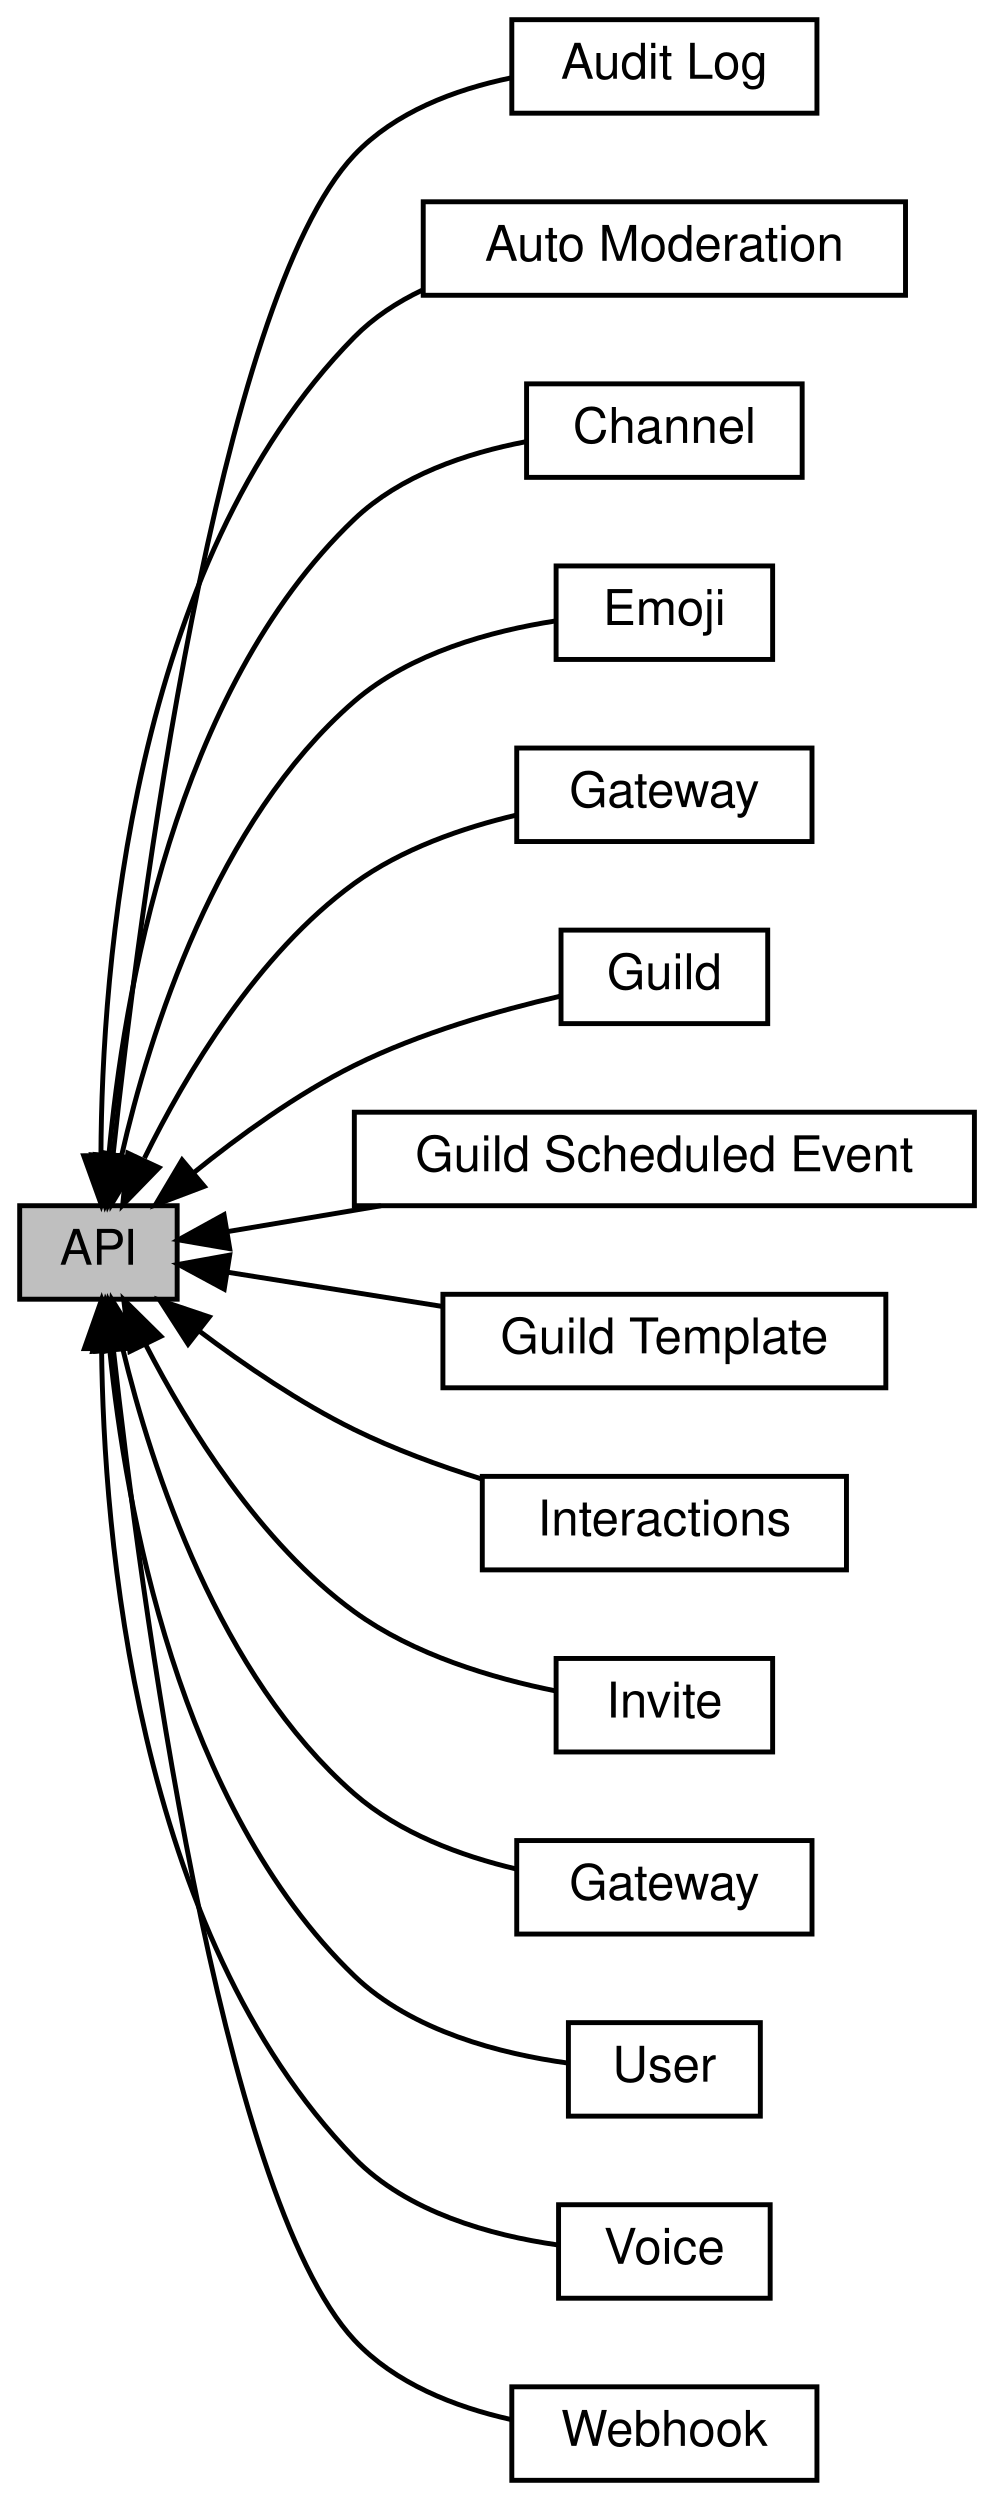
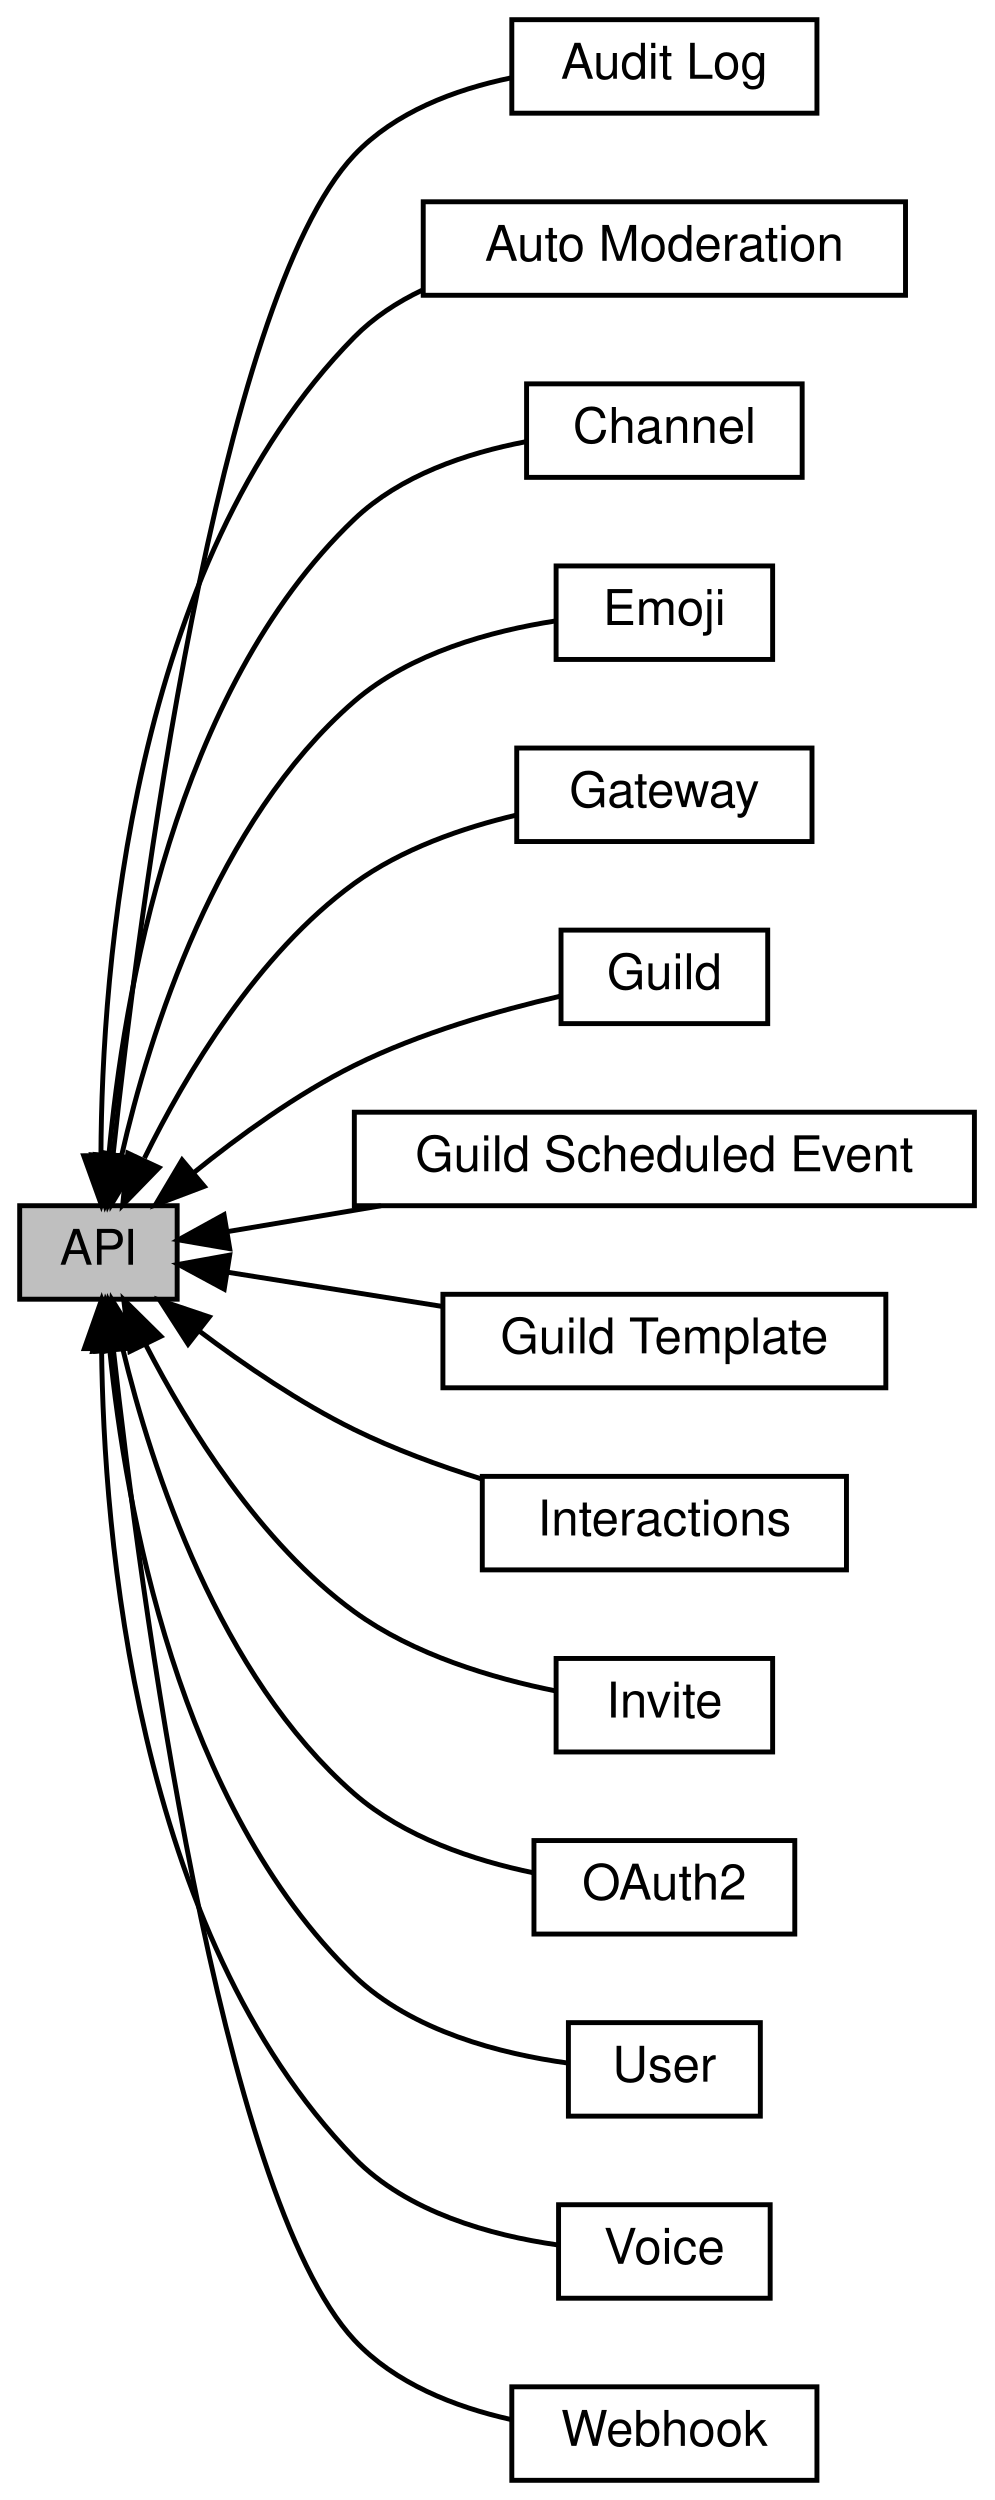
<svg xmlns="http://www.w3.org/2000/svg" xmlns:xlink="http://www.w3.org/1999/xlink" width="202pt" height="508pt" viewBox="0.00 0.00 202.00 508.00">
  <g id="graph0" class="graph" transform="scale(1 1) rotate(0) translate(4 504)">
    <g id="node1" class="node">
      <g id="a_node1">
        <a xlink:title="The Discord public API supported by Concord.">
          <polygon fill="#bfbfbf" stroke="black" points="32,-259 0,-259 0,-240 32,-240 32,-259" />
          <text text-anchor="middle" x="16" y="-247" font-family="Helvetica,sans-Serif" font-size="10.00">API</text>
        </a>
      </g>
    </g>
    <g id="node2" class="node">
      <g id="a_node2">
        <a xlink:href="group__DiscordAPIAuditLog.html" target="_top" xlink:title="Audit Log's public API supported by Concord.">
          <polygon fill="none" stroke="black" points="162,-500 100,-500 100,-481 162,-481 162,-500" />
          <text text-anchor="middle" x="131" y="-488" font-family="Helvetica,sans-Serif" font-size="10.00">Audit Log</text>
        </a>
      </g>
    </g>
    <g id="edge2" class="edge">
      <path fill="none" stroke="black" d="M18.97,-269.29C24.23,-318.2 40.11,-442.95 68,-472.5 76.23,-481.22 88.41,-485.8 99.81,-488.17" />
      <polygon fill="black" stroke="black" points="22.42,-268.66 17.91,-259.08 15.46,-269.38 22.42,-268.66" />
    </g>
    <g id="node3" class="node">
      <g id="a_node3">
        <a xlink:href="group__DiscordAPIAutoModeration.html" target="_top" xlink:title="Auto Moderation public API supported by Concord.">
          <polygon fill="none" stroke="black" points="180,-463 82,-463 82,-444 180,-444 180,-463" />
          <text text-anchor="middle" x="131" y="-451" font-family="Helvetica,sans-Serif" font-size="10.00">Auto Moderation</text>
        </a>
      </g>
    </g>
    <g id="edge3" class="edge">
      <path fill="none" stroke="black" d="M16.51,-269.37C16.69,-307.1 22.64,-389.46 68,-435.5 71.93,-439.49 76.69,-442.61 81.81,-445.05" />
      <polygon fill="black" stroke="black" points="20.01,-269.21 16.6,-259.18 13.01,-269.15 20.01,-269.21" />
    </g>
    <g id="node4" class="node">
      <g id="a_node4">
        <a xlink:href="group__DiscordAPIChannel.html" target="_top" xlink:title="Channel's public API supported by Concord.">
          <polygon fill="none" stroke="black" points="159,-426 103,-426 103,-407 159,-407 159,-426" />
          <text text-anchor="middle" x="131" y="-414" font-family="Helvetica,sans-Serif" font-size="10.00">Channel</text>
        </a>
      </g>
    </g>
    <g id="edge4" class="edge">
      <path fill="none" stroke="black" d="M18.13,-269.34C21.04,-301.15 31.35,-363.54 68,-398.5 77.33,-407.4 90.79,-411.93 102.78,-414.23" />
      <polygon fill="black" stroke="black" points="21.61,-268.82 17.37,-259.11 14.63,-269.34 21.61,-268.82" />
    </g>
    <g id="node5" class="node">
      <g id="a_node5">
        <a xlink:href="group__DiscordAPIEmoji.html" target="_top" xlink:title="Emoji's public API supported by Concord.">
          <polygon fill="none" stroke="black" points="153,-389 109,-389 109,-370 153,-370 153,-389" />
          <text text-anchor="middle" x="131" y="-377" font-family="Helvetica,sans-Serif" font-size="10.00">Emoji</text>
        </a>
      </g>
    </g>
    <g id="edge5" class="edge">
      <path fill="none" stroke="black" d="M20.67,-269.03C26.39,-294.07 39.85,-337.15 68,-361.5 79.36,-371.32 95.81,-375.8 108.92,-377.83" />
      <polygon fill="black" stroke="black" points="24.09,-268.29 18.61,-259.22 17.24,-269.73 24.09,-268.29" />
    </g>
    <g id="node6" class="node">
      <g id="a_node6">
        <a xlink:href="group__DiscordAPIGateway.html" target="_top" xlink:title="Gateway's public API supported by Concord.">
          <polygon fill="none" stroke="black" points="161,-352 101,-352 101,-333 161,-333 161,-352" />
          <text text-anchor="middle" x="131" y="-340" font-family="Helvetica,sans-Serif" font-size="10.00">Gateway</text>
        </a>
      </g>
    </g>
    <g id="edge6" class="edge">
      <path fill="none" stroke="black" d="M25.35,-268.66C33.75,-285.73 48.27,-310.17 68,-324.5 77.61,-331.48 89.9,-335.77 100.99,-338.39" />
      <polygon fill="black" stroke="black" points="28.31,-266.73 20.93,-259.14 21.97,-269.68 28.31,-266.73" />
    </g>
    <g id="node7" class="node">
      <g id="a_node7">
        <a xlink:href="group__DiscordAPIGuild.html" target="_top" xlink:title="Guild's public API supported by Concord.">
          <polygon fill="none" stroke="black" points="152,-315 110,-315 110,-296 152,-296 152,-315" />
          <text text-anchor="middle" x="131" y="-303" font-family="Helvetica,sans-Serif" font-size="10.00">Guild</text>
        </a>
      </g>
    </g>
    <g id="edge7" class="edge">
      <path fill="none" stroke="black" d="M35.33,-265.68C44.61,-273.19 56.34,-281.7 68,-287.5 81.25,-294.09 97.32,-298.67 109.78,-301.56" />
      <polygon fill="black" stroke="black" points="37.5,-262.93 27.59,-259.18 33,-268.29 37.5,-262.93" />
    </g>
    <g id="node8" class="node">
      <g id="a_node8">
        <a xlink:href="group__DiscordAPIGuildScheduledEvent.html" target="_top" xlink:title="Guild Scheduled Event's public API supported by Concord.">
          <polygon fill="none" stroke="black" points="194,-278 68,-278 68,-259 194,-259 194,-278" />
          <text text-anchor="middle" x="131" y="-266" font-family="Helvetica,sans-Serif" font-size="10.00">Guild Scheduled Event</text>
        </a>
      </g>
    </g>
    <g id="edge8" class="edge">
      <path fill="none" stroke="black" d="M42.29,-253.75C51.57,-255.31 62.49,-257.15 73.42,-258.99" />
      <polygon fill="black" stroke="black" points="42.68,-250.27 32.24,-252.06 41.52,-257.17 42.68,-250.27" />
    </g>
    <g id="node9" class="node">
      <g id="a_node9">
        <a xlink:href="group__DiscordAPIGuildTemplate.html" target="_top" xlink:title="Guild Template's public API supported by Concord.">
          <polygon fill="none" stroke="black" points="176,-241 86,-241 86,-222 176,-222 176,-241" />
          <text text-anchor="middle" x="131" y="-229" font-family="Helvetica,sans-Serif" font-size="10.00">Guild Template</text>
        </a>
      </g>
    </g>
    <g id="edge9" class="edge">
      <path fill="none" stroke="black" d="M42.19,-245.49C55.02,-243.44 71.01,-240.9 85.81,-238.54" />
      <polygon fill="black" stroke="black" points="41.56,-242.04 32.24,-247.07 42.67,-248.96 41.56,-242.04" />
    </g>
    <g id="node10" class="node">
      <g id="a_node10">
        <a xlink:href="group__DiscordAPIInteractions.html" target="_top" xlink:title="Interactions public API supported by Concord.">
          <polygon fill="none" stroke="black" points="168,-204 94,-204 94,-185 168,-185 168,-204" />
          <text text-anchor="middle" x="131" y="-192" font-family="Helvetica,sans-Serif" font-size="10.00">Interactions</text>
        </a>
      </g>
    </g>
    <g id="edge1" class="edge">
      <path fill="none" stroke="black" d="M36.51,-233.52C45.65,-226.63 56.94,-218.93 68,-213.5 76.09,-209.53 85.17,-206.19 93.85,-203.47" />
      <polygon fill="black" stroke="black" points="34.22,-230.87 28.48,-239.78 38.52,-236.39 34.22,-230.87" />
    </g>
    <g id="node11" class="node">
      <g id="a_node11">
        <a xlink:href="group__DiscordAPIInvite.html" target="_top" xlink:title="Invite's public API supported by Concord.">
          <polygon fill="none" stroke="black" points="153,-167 109,-167 109,-148 153,-148 153,-167" />
          <text text-anchor="middle" x="131" y="-155" font-family="Helvetica,sans-Serif" font-size="10.00">Invite</text>
        </a>
      </g>
    </g>
    <g id="edge10" class="edge">
      <path fill="none" stroke="black" d="M25.66,-230.65C34.2,-214.09 48.75,-190.51 68,-176.5 80.01,-167.75 96.12,-162.98 108.91,-160.4" />
      <polygon fill="black" stroke="black" points="22.39,-229.39 21.14,-239.91 28.68,-232.46 22.39,-229.39" />
    </g>
    <g id="node12" class="node">
      <g id="a_node12">
        <a xlink:href="group__DiscordAPIOAuth2.html" target="_top" xlink:title="OAuth2's public API supported by Concord.">
-           <polygon fill="none" stroke="black" points="161,-130 101,-130 101,-111 161,-111 161,-130" />
-           <text text-anchor="middle" x="131" y="-118" font-family="Helvetica,sans-Serif" font-size="10.00">Gateway</text>
+           <polygon fill="none" stroke="black" points="157.5,-130 104.5,-130 104.5,-111 157.5,-111 157.5,-130" />
+           <text text-anchor="middle" x="131" y="-118" font-family="Helvetica,sans-Serif" font-size="10.00">OAuth2</text>
        </a>
      </g>
    </g>
    <g id="edge11" class="edge">
-       <path fill="none" stroke="black" d="M20.91,-230.04C26.84,-205.46 40.48,-163.49 68,-139.5 77.16,-131.51 89.63,-126.88 100.98,-124.2" />
+       <path fill="none" stroke="black" d="M20.91,-230.04C26.84,-205.46 40.48,-163.49 68,-139.5 78.1,-130.7 92.21,-125.97 104.41,-123.44" />
      <polygon fill="black" stroke="black" points="17.45,-229.46 18.7,-239.98 24.28,-230.98 17.45,-229.46" />
    </g>
    <g id="node13" class="node">
      <g id="a_node13">
        <a xlink:href="group__DiscordAPIUser.html" target="_top" xlink:title="User's public API supported by Concord.">
          <polygon fill="none" stroke="black" points="150.5,-93 111.5,-93 111.5,-74 150.5,-74 150.5,-93" />
          <text text-anchor="middle" x="131" y="-81" font-family="Helvetica,sans-Serif" font-size="10.00">User</text>
        </a>
      </g>
    </g>
    <g id="edge12" class="edge">
      <path fill="none" stroke="black" d="M18.32,-229.53C21.48,-198.08 32.15,-137.06 68,-102.5 79.67,-91.25 97.83,-86.64 111.48,-84.77" />
      <polygon fill="black" stroke="black" points="14.82,-229.41 17.47,-239.67 21.8,-230 14.82,-229.41" />
    </g>
    <g id="node14" class="node">
      <g id="a_node14">
        <a xlink:href="group__DiscordAPIVoice.html" target="_top" xlink:title="Voice's public API supported by Concord.">
          <polygon fill="none" stroke="black" points="152.5,-56 109.5,-56 109.5,-37 152.5,-37 152.5,-56" />
          <text text-anchor="middle" x="131" y="-44" font-family="Helvetica,sans-Serif" font-size="10.00">Voice</text>
        </a>
      </g>
    </g>
    <g id="edge13" class="edge">
      <path fill="none" stroke="black" d="M16.64,-229.9C17.05,-192.67 23.37,-111.35 68,-65.5 78.76,-54.45 95.76,-49.78 109.24,-47.84" />
      <polygon fill="black" stroke="black" points="13.14,-229.96 16.66,-239.95 20.14,-229.94 13.14,-229.96" />
    </g>
    <g id="node15" class="node">
      <g id="a_node15">
        <a xlink:href="group__DiscordAPIWebhook.html" target="_top" xlink:title="Webhook's public API supported by Concord.">
          <polygon fill="none" stroke="black" points="162,-19 100,-19 100,0 162,0 162,-19" />
          <text text-anchor="middle" x="131" y="-7" font-family="Helvetica,sans-Serif" font-size="10.00">Webhook</text>
        </a>
      </g>
    </g>
    <g id="edge14" class="edge">
      <path fill="none" stroke="black" d="M19.06,-229.58C24.47,-180.94 40.6,-57.9 68,-28.5 76.21,-19.69 88.39,-14.92 99.79,-12.36" />
      <polygon fill="black" stroke="black" points="15.55,-229.44 17.96,-239.76 22.51,-230.19 15.55,-229.44" />
    </g>
  </g>
</svg>
